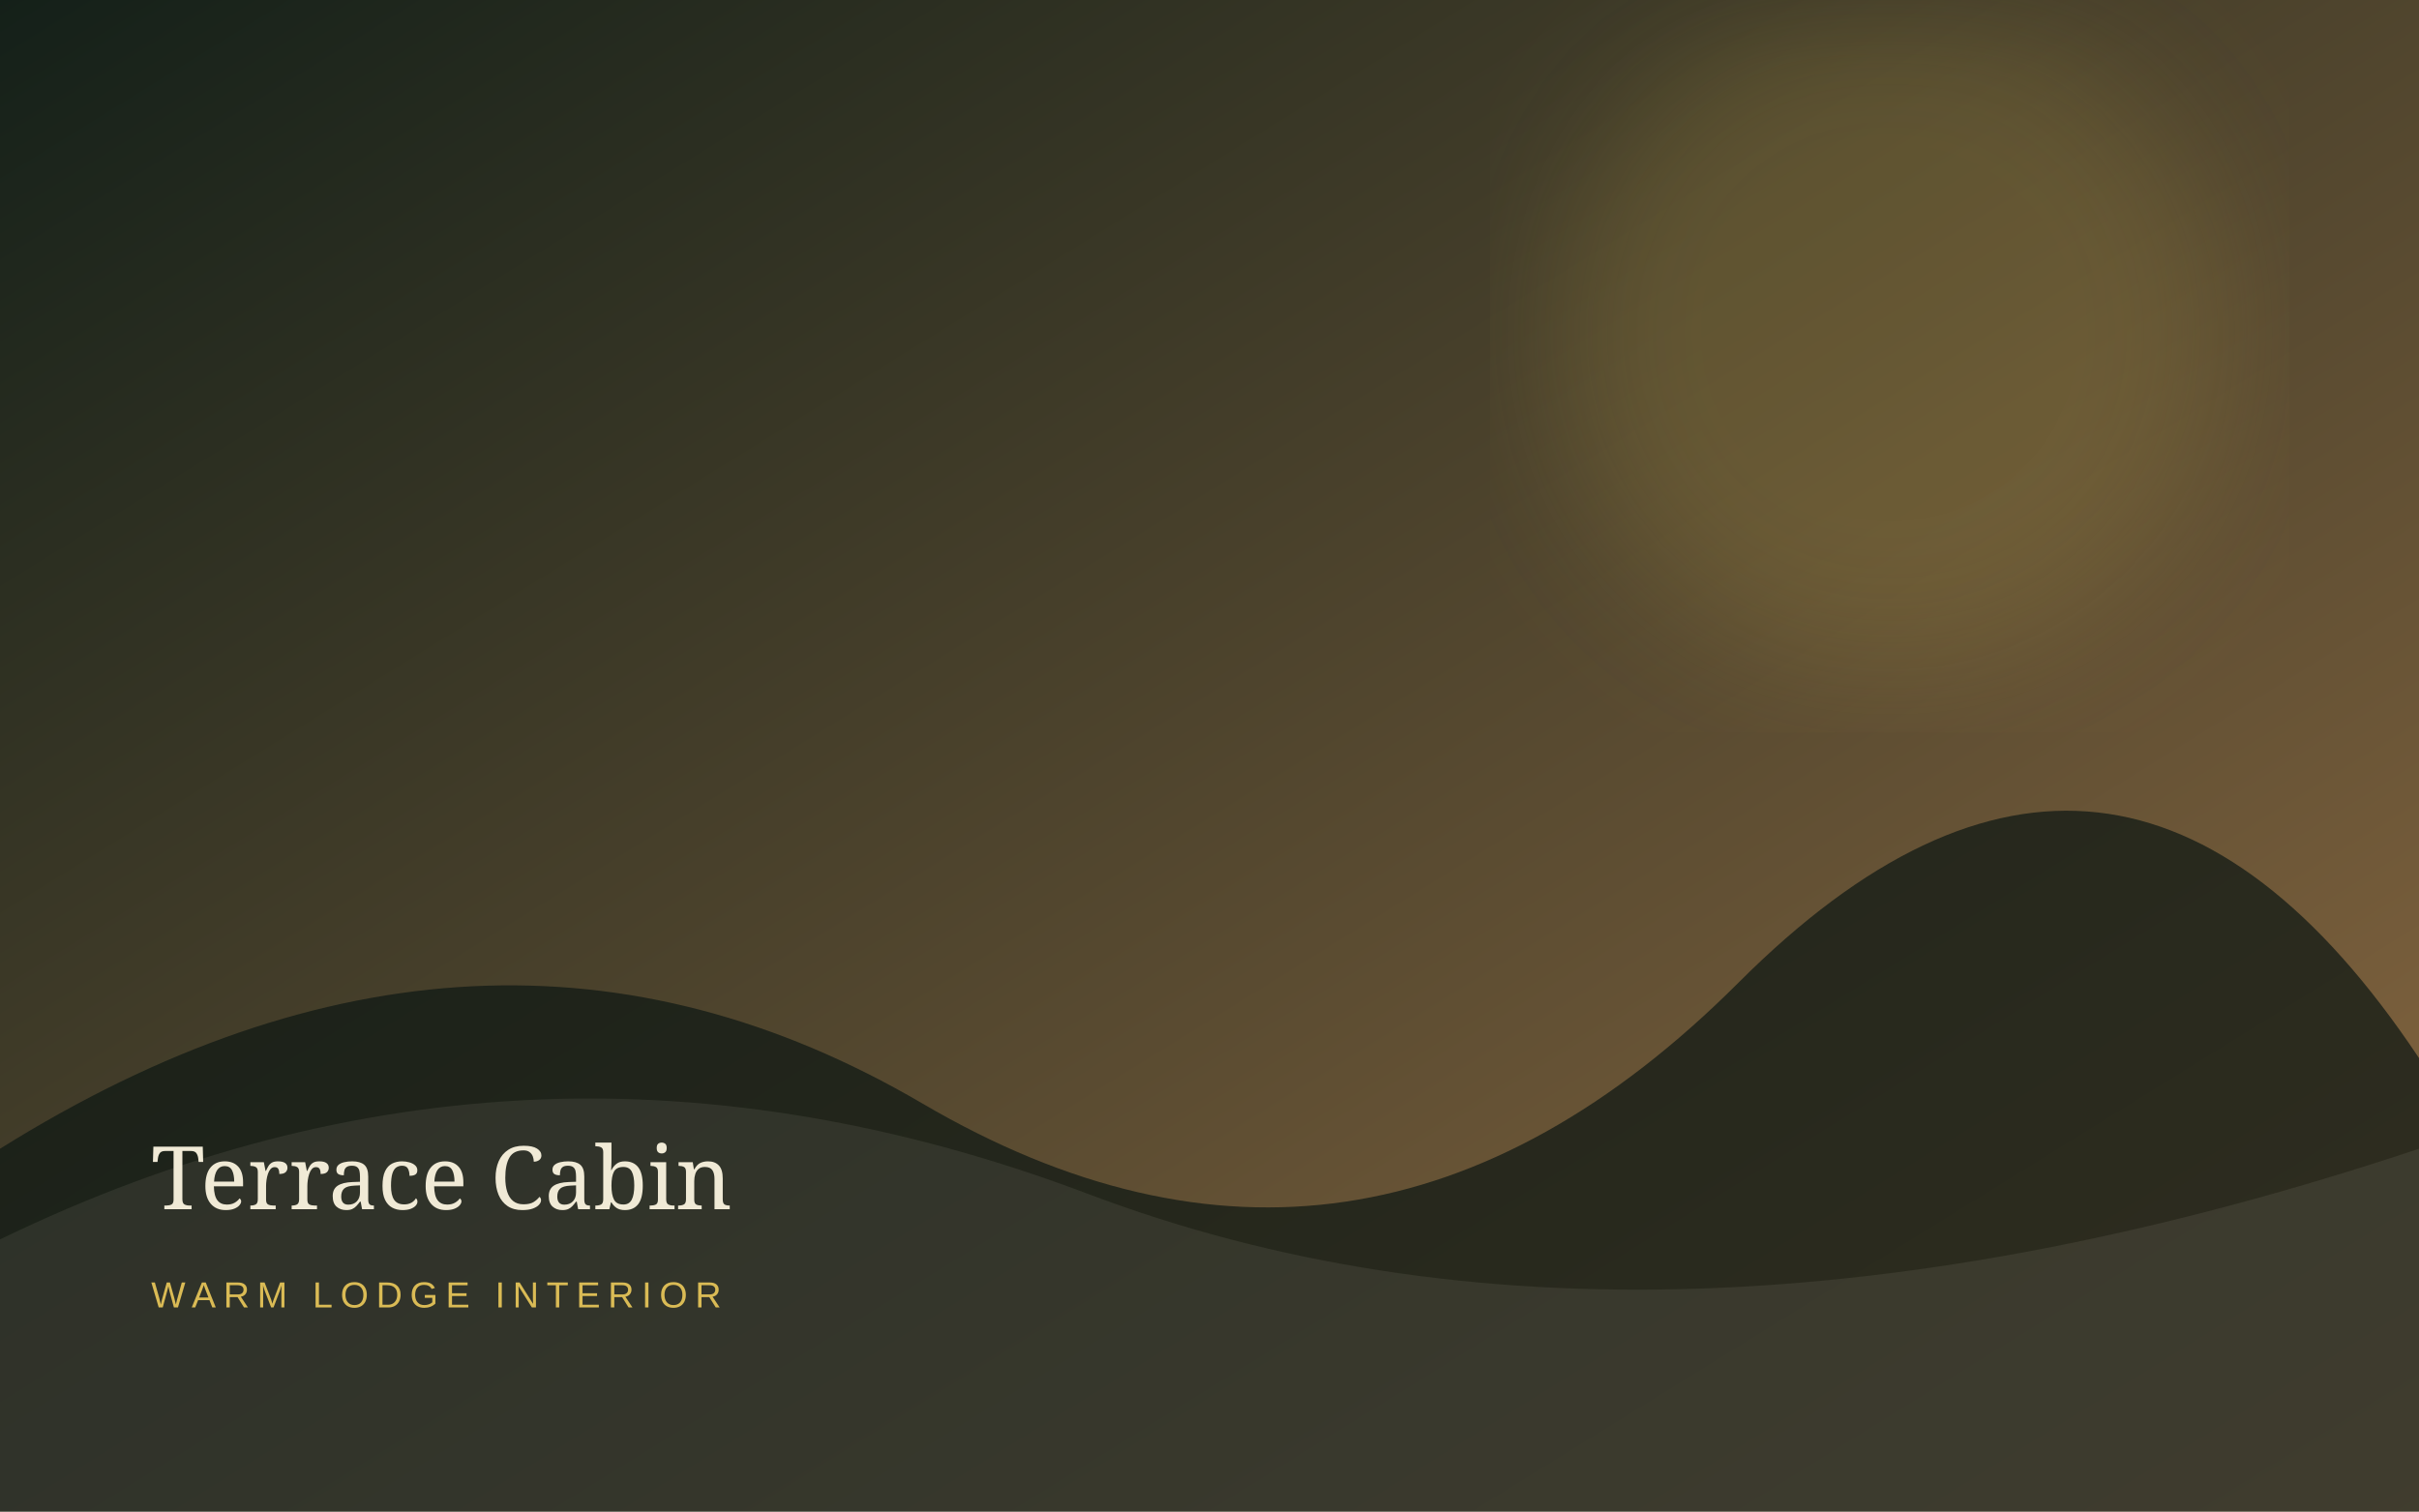
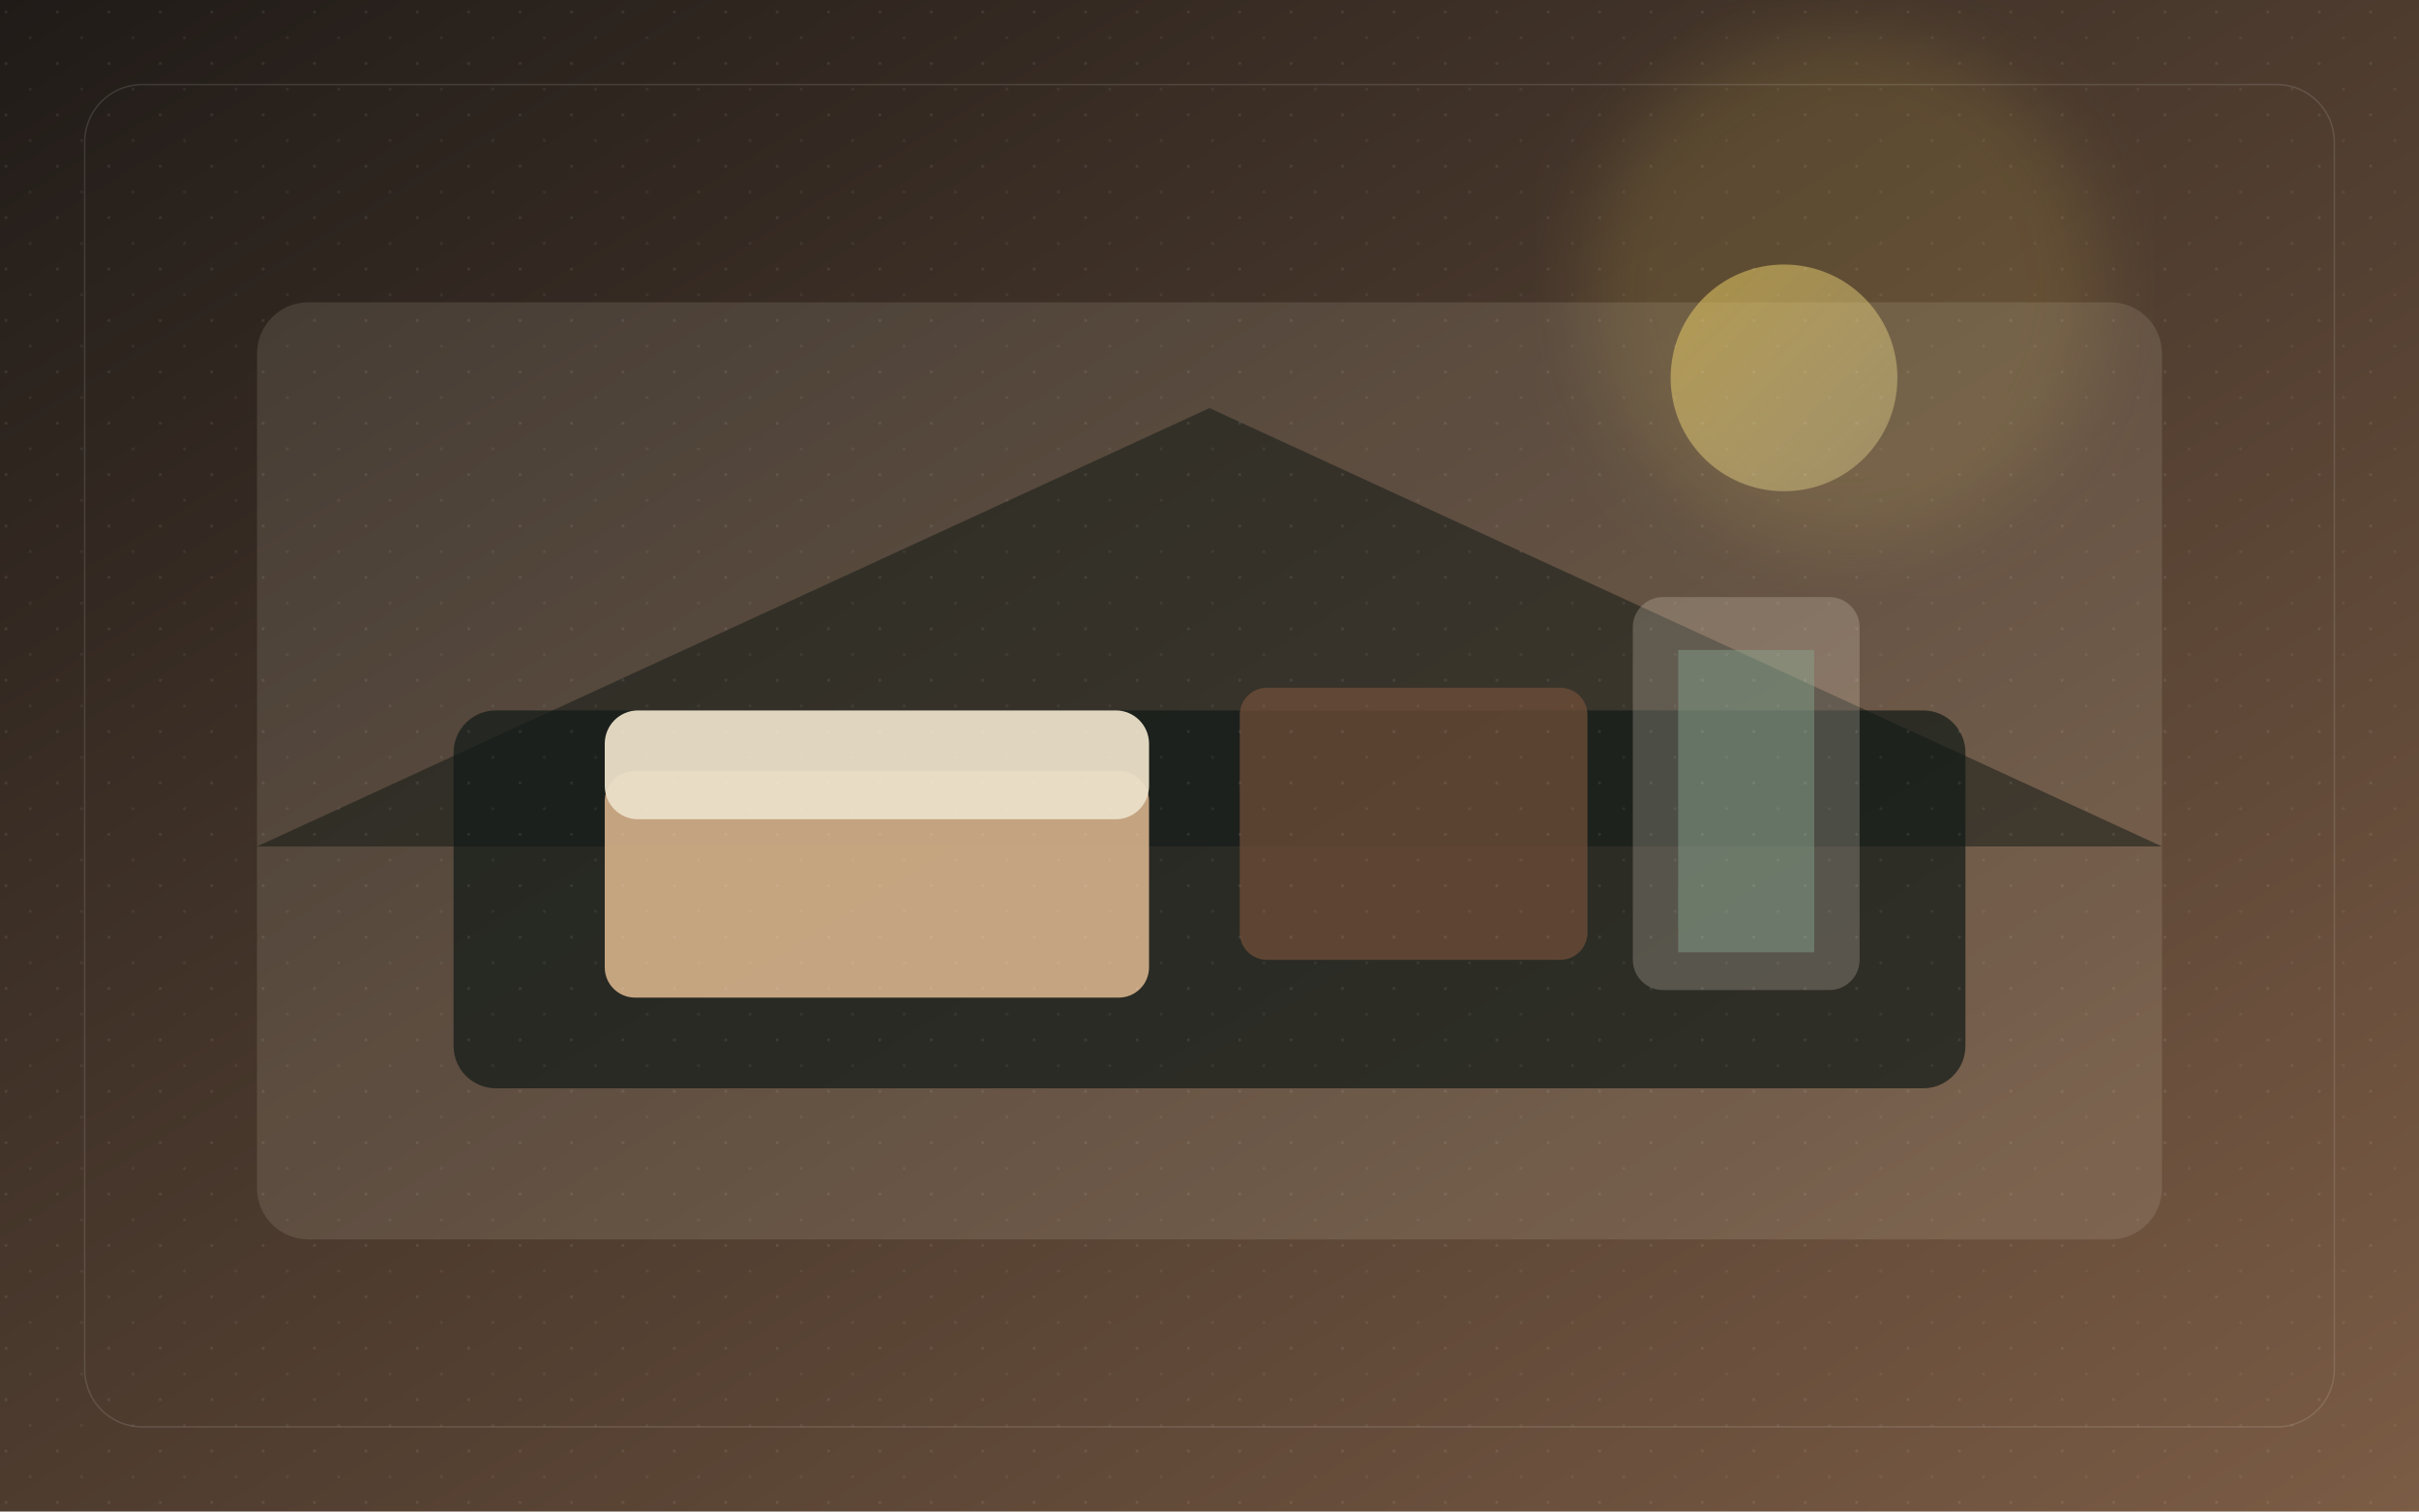
- <svg xmlns="http://www.w3.org/2000/svg" viewBox="0 0 1600 1000">
+ <svg xmlns="http://www.w3.org/2000/svg" viewBox="0 0 1600 1000" role="img" aria-labelledby="title desc">
  <defs>
-     <linearGradient id="g" x1="0" y1="0" x2="1" y2="1">
-       <stop stop-color="#142019" />
-       <stop offset="1" stop-color="#8C6A42" />
+     <linearGradient id="sky" x1="0" y1="0" x2="1" y2="1">
+       <stop offset="0" stop-color="#201b18" />
+       <stop offset="1" stop-color="#7b5c45" />
    </linearGradient>
-     <filter id="b">
-       <feGaussianBlur stdDeviation="45" />
+     <linearGradient id="gold" x1="0" y1="0" x2="1" y2="1">
+       <stop offset="0" stop-color="#dabb55" stop-opacity=".95" />
+       <stop offset="1" stop-color="#fff1a8" stop-opacity=".45" />
+     </linearGradient>
+     <filter id="blur">
+       <feGaussianBlur stdDeviation="24" />
    </filter>
+     <pattern id="grain" width="34" height="34" patternUnits="userSpaceOnUse">
+       <circle cx="4" cy="8" r="1" fill="#fff" opacity=".08" />
+       <circle cx="20" cy="25" r="1" fill="#fff" opacity=".06" />
+     </pattern>
  </defs>
-   <rect width="1600" height="1000" fill="url(#g)" />
-   <circle cx="1250" cy="220" r="220" fill="#DABB55" opacity=".16" filter="url(#b)" />
-   <path d="M0 760 Q320 560 610 730 T1150 650 T1600 700 V1000 H0Z" fill="#0E1713" opacity=".72" />
-   <path d="M0 820 Q350 650 720 790 T1600 760 V1000 H0Z" fill="#F0EAD6" opacity=".08" />
-   <text x="100" y="800" fill="#F0EAD6" font-family="Georgia,serif" font-size="58">Terrace Cabin</text>
-   <text x="100" y="865" fill="#DABB55" font-family="Arial,sans-serif" font-size="24" letter-spacing="5">WARM LODGE INTERIOR</text>
+   <rect width="1600" height="1000" fill="url(#sky)" />
+   <circle cx="1220" cy="190" r="170" fill="#dabb55" opacity=".15" filter="url(#blur)" />
+   <rect x="170" y="200" width="1260" height="620" rx="34" fill="#f3ead6" fill-opacity=".12" />
+   <path d="M170 560 L800 270 L1430 560" fill="#0e1713" fill-opacity=".5" />
+   <rect x="300" y="470" width="1000" height="250" rx="28" fill="#121a17" fill-opacity=".7" />
+   <rect x="400" y="510" width="360" height="150" rx="20" fill="#d6b28b" fill-opacity=".9" />
+   <rect x="400" y="470" width="360" height="72" rx="22" fill="#eadfc8" fill-opacity=".95" />
+   <rect x="820" y="455" width="230" height="180" rx="18" fill="#6f4e39" fill-opacity=".75" />
+   <rect x="1080" y="395" width="150" height="260" rx="20" fill="#f0e6d1" fill-opacity=".22" />
+   <path d="M1110 430h90v200h-90z" fill="#86a58f" fill-opacity=".45" />
+   <circle cx="1180" cy="250" r="75" fill="url(#gold)" opacity=".65" />
+   <rect width="1600" height="1000" fill="url(#grain)" />
+   <rect x="56" y="56" width="1488" height="888" rx="38" fill="none" stroke="#fff" stroke-opacity=".12" />
</svg>
